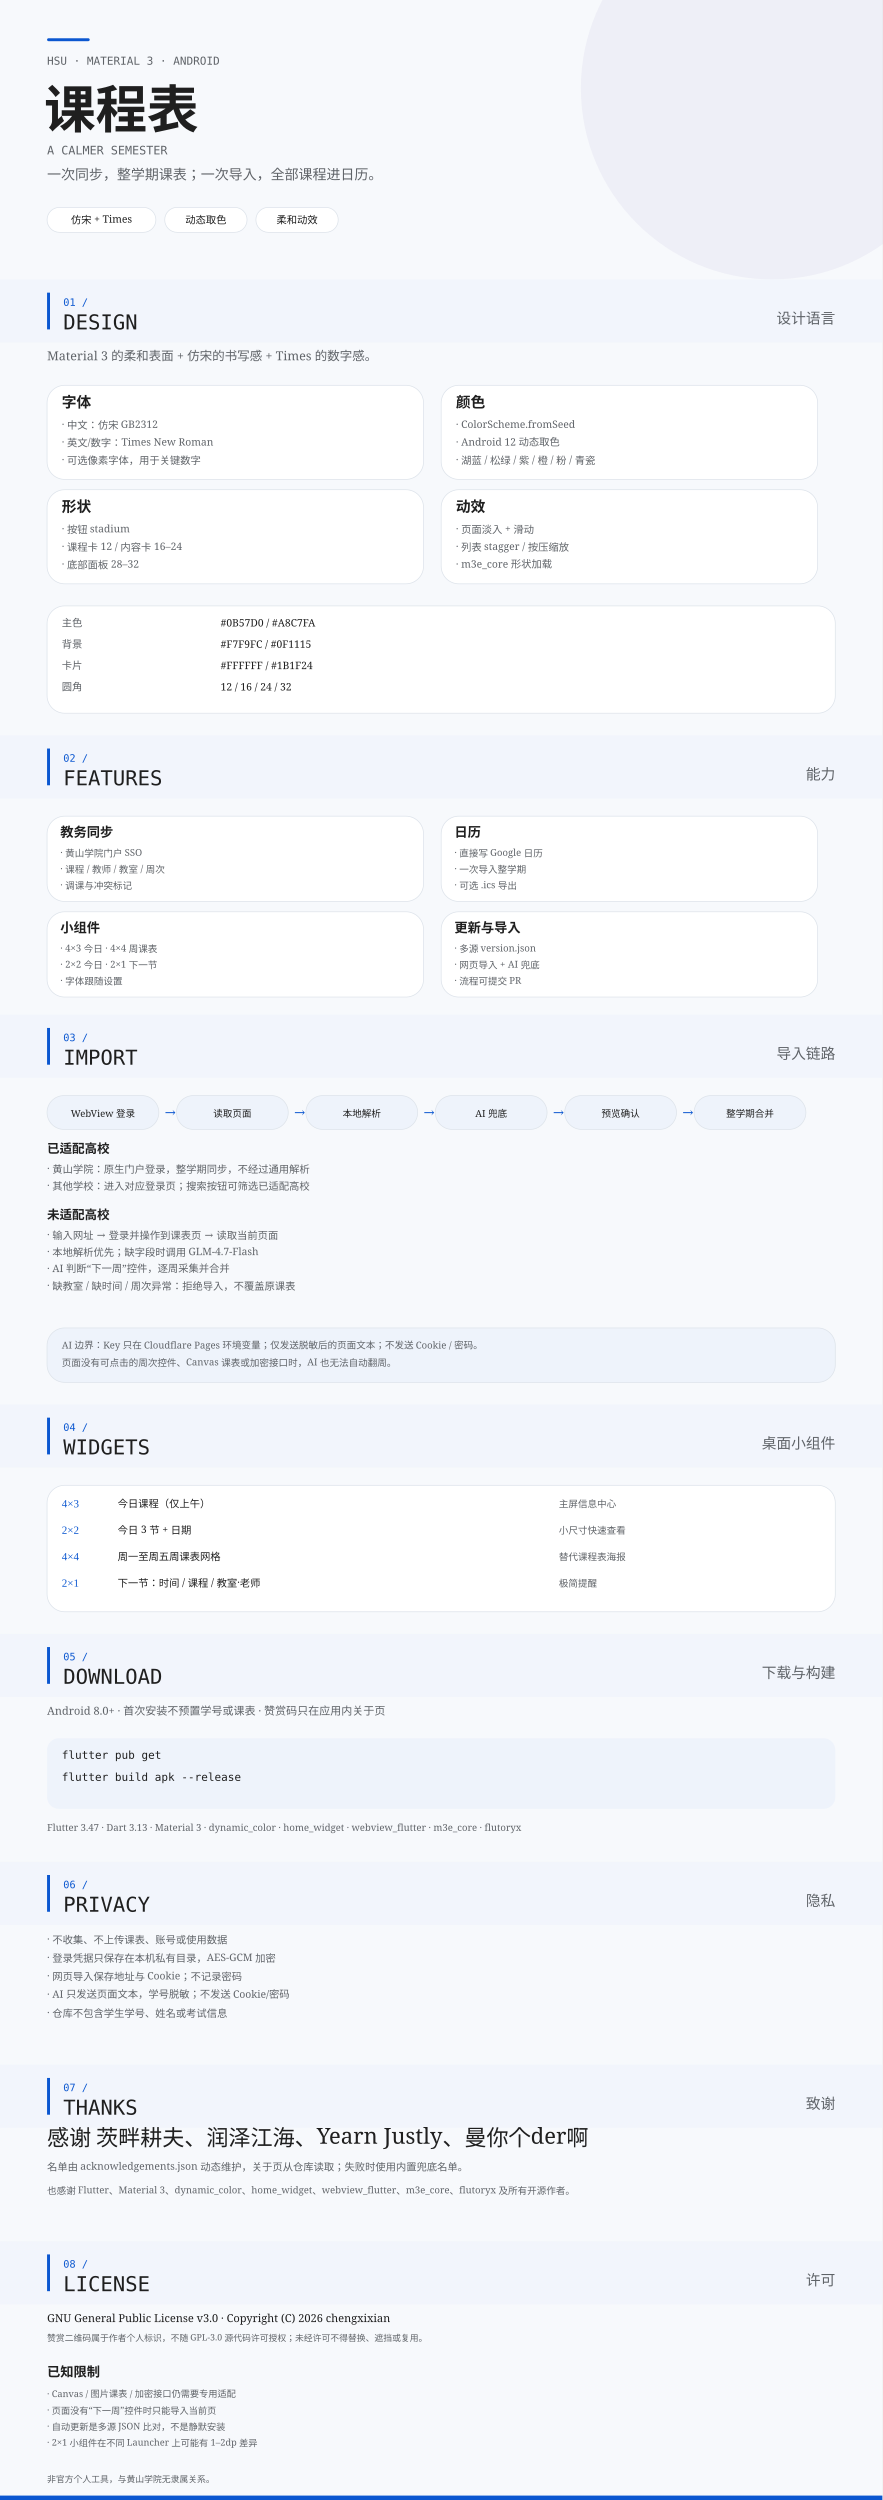
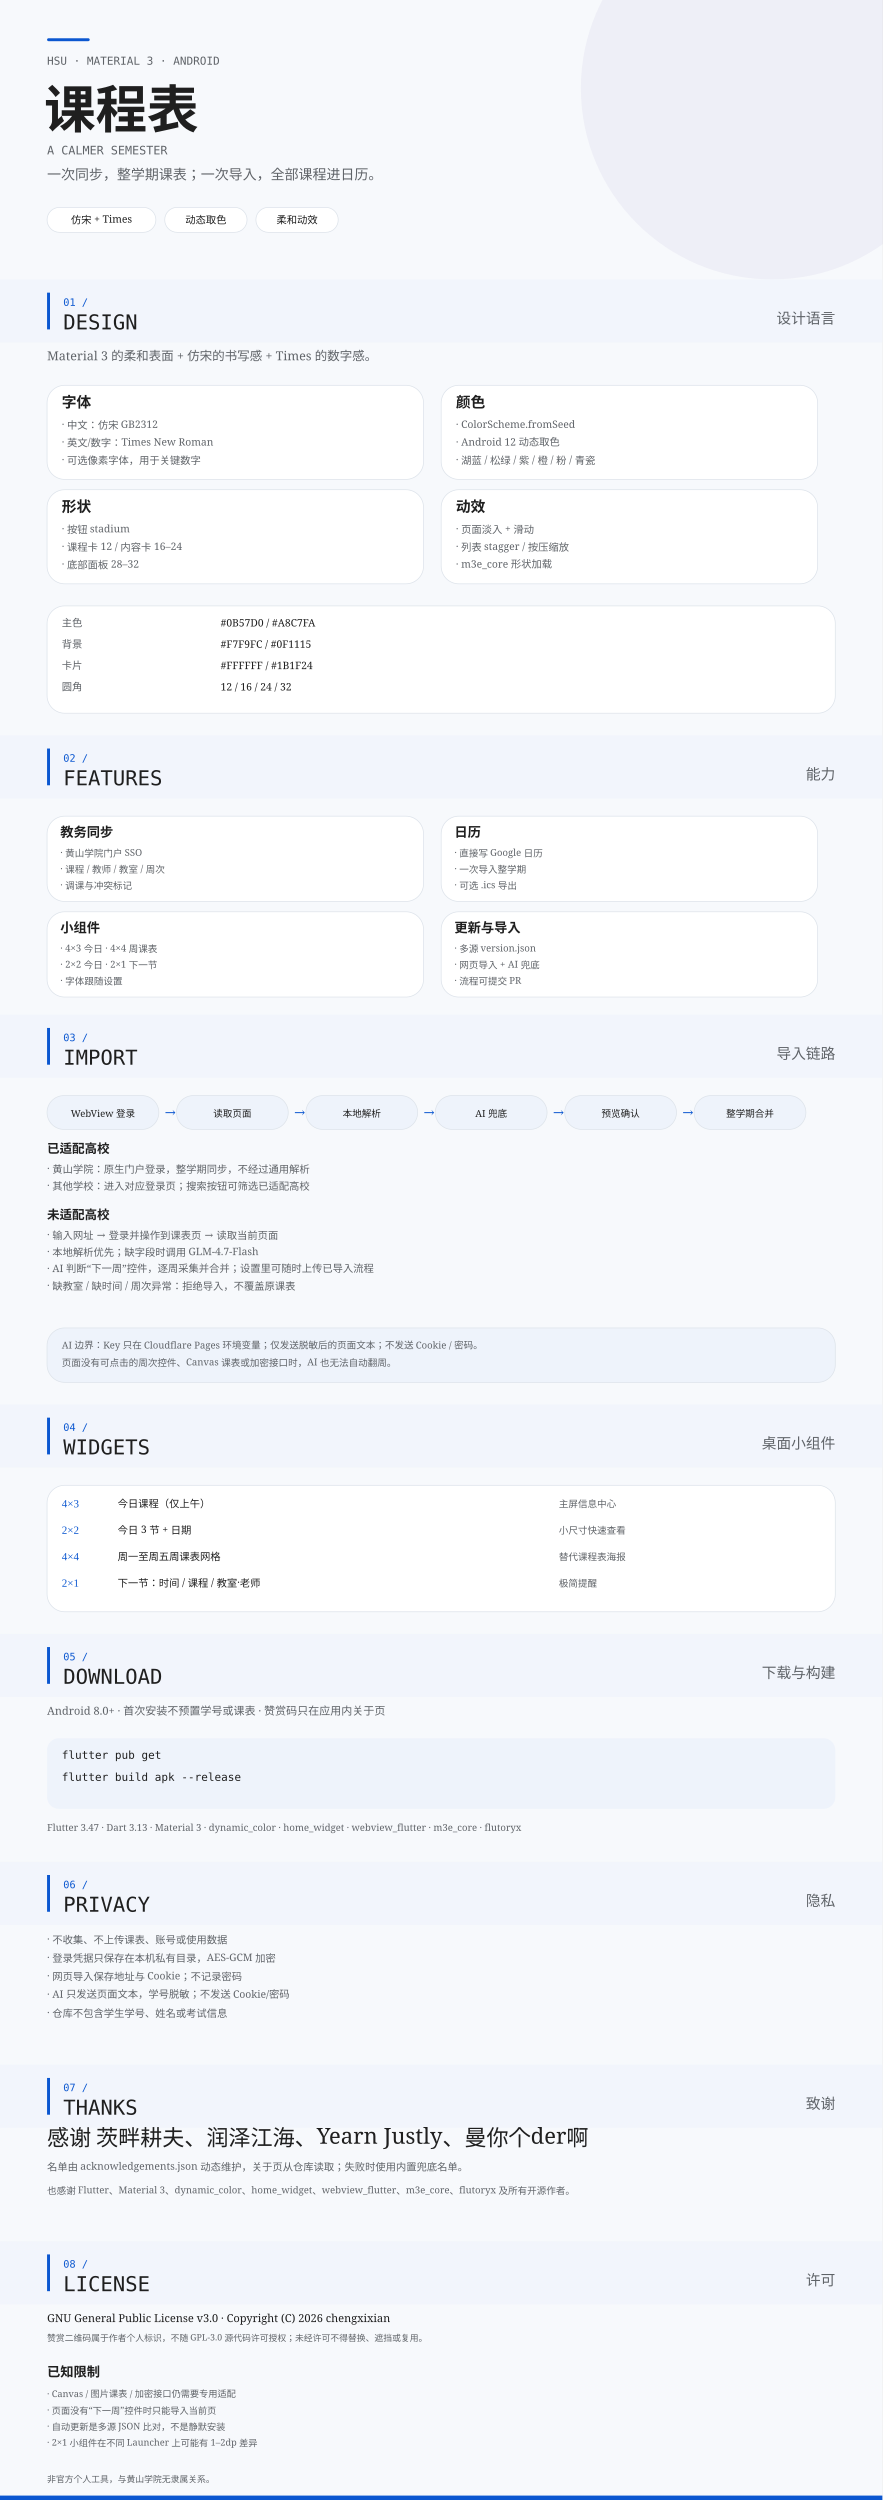
<svg xmlns="http://www.w3.org/2000/svg" width="1200" height="3400" viewBox="0 0 1200 3400">
  <rect width="1200" height="3400" fill="#F7F9FC" />
  <circle cx="1050" cy="120" r="260" fill="#6750A4" opacity=".06" />
  <rect x="64" y="52" width="58" height="4" rx="2" fill="#0B57D0" />
  <text x="64" y="88" fill="#5F6368" font-family="ui-monospace, Menlo, monospace" font-size="15" font-weight="" text-anchor="start">HSU · MATERIAL 3 · ANDROID</text>
  <text x="60" y="174" fill="#1F1F1F" font-family="FangSong, 'Noto Serif SC', 'Songti SC', serif" font-size="70" font-weight="700" text-anchor="start">课程表</text>
  <text x="64" y="210" fill="#5F6368" font-family="ui-monospace, Menlo, monospace" font-size="16" font-weight="" text-anchor="start">A CALMER SEMESTER</text>
  <text x="64" y="244" fill="#5F6368" font-family="FangSong, 'Noto Serif SC', 'Songti SC', serif" font-size="19" font-weight="" text-anchor="start">一次同步，整学期课表；一次导入，全部课程进日历。</text>
  <rect x="64" y="282" width="148" height="34" rx="17" fill="#FFFFFF" stroke="#DDE3EA" />
  <text x="138.0" y="304" fill="#1F1F1F" font-family="FangSong, 'Noto Serif SC', 'Songti SC', serif" font-size="14" font-weight="" text-anchor="middle">仿宋 + Times</text>
  <rect x="224" y="282" width="112" height="34" rx="17" fill="#FFFFFF" stroke="#DDE3EA" />
  <text x="280.0" y="304" fill="#1F1F1F" font-family="FangSong, 'Noto Serif SC', 'Songti SC', serif" font-size="14" font-weight="" text-anchor="middle">动态取色</text>
  <rect x="348" y="282" width="112" height="34" rx="17" fill="#FFFFFF" stroke="#DDE3EA" />
  <text x="404.0" y="304" fill="#1F1F1F" font-family="FangSong, 'Noto Serif SC', 'Songti SC', serif" font-size="14" font-weight="" text-anchor="middle">柔和动效</text>
  <rect x="0" y="380" width="1200" height="86" fill="#EEF3FB" opacity=".55" />
  <rect x="64" y="398" width="4" height="50" fill="#0B57D0" />
  <text x="86" y="416" fill="#0B57D0" font-family="ui-monospace, Menlo, monospace" font-size="14" font-weight="" text-anchor="start">01 /</text>
  <text x="86" y="448" fill="#1F1F1F" font-family="ui-monospace, Menlo, monospace" font-size="28" font-weight="" text-anchor="start">DESIGN</text>
  <text x="1136" y="440" fill="#5F6368" font-family="FangSong, 'Noto Serif SC', 'Songti SC', serif" font-size="20" font-weight="" text-anchor="end">设计语言</text>
  <text x="64" y="490" fill="#5F6368" font-family="FangSong, 'Noto Serif SC', 'Songti SC', serif" font-size="17" font-weight="" text-anchor="start">Material 3 的柔和表面 + 仿宋的书写感 + Times 的数字感。</text>
  <rect x="64" y="524" width="512" height="128" rx="24" fill="#FFFFFF" stroke="#DDE3EA" />
  <text x="84" y="554" fill="#1F1F1F" font-family="FangSong, 'Noto Serif SC', 'Songti SC', serif" font-size="20" font-weight="700" text-anchor="start">字体</text>
  <text x="84" y="582" fill="#5F6368" font-family="FangSong, 'Noto Serif SC', 'Songti SC', serif" font-size="14" font-weight="" text-anchor="start">· 中文：仿宋 GB2312</text>
  <text x="84" y="606" fill="#5F6368" font-family="FangSong, 'Noto Serif SC', 'Songti SC', serif" font-size="14" font-weight="" text-anchor="start">· 英文/数字：Times New Roman</text>
  <text x="84" y="630" fill="#5F6368" font-family="FangSong, 'Noto Serif SC', 'Songti SC', serif" font-size="14" font-weight="" text-anchor="start">· 可选像素字体，用于关键数字</text>
  <rect x="600" y="524" width="512" height="128" rx="24" fill="#FFFFFF" stroke="#DDE3EA" />
  <text x="620" y="554" fill="#1F1F1F" font-family="FangSong, 'Noto Serif SC', 'Songti SC', serif" font-size="20" font-weight="700" text-anchor="start">颜色</text>
  <text x="620" y="582" fill="#5F6368" font-family="FangSong, 'Noto Serif SC', 'Songti SC', serif" font-size="14" font-weight="" text-anchor="start">· ColorScheme.fromSeed</text>
  <text x="620" y="606" fill="#5F6368" font-family="FangSong, 'Noto Serif SC', 'Songti SC', serif" font-size="14" font-weight="" text-anchor="start">· Android 12 动态取色</text>
  <text x="620" y="630" fill="#5F6368" font-family="FangSong, 'Noto Serif SC', 'Songti SC', serif" font-size="14" font-weight="" text-anchor="start">· 湖蓝 / 松绿 / 紫 / 橙 / 粉 / 青瓷</text>
  <rect x="64" y="666" width="512" height="128" rx="24" fill="#FFFFFF" stroke="#DDE3EA" />
  <text x="84" y="696" fill="#1F1F1F" font-family="FangSong, 'Noto Serif SC', 'Songti SC', serif" font-size="20" font-weight="700" text-anchor="start">形状</text>
  <text x="84" y="724" fill="#5F6368" font-family="FangSong, 'Noto Serif SC', 'Songti SC', serif" font-size="14" font-weight="" text-anchor="start">· 按钮 stadium</text>
  <text x="84" y="748" fill="#5F6368" font-family="FangSong, 'Noto Serif SC', 'Songti SC', serif" font-size="14" font-weight="" text-anchor="start">· 课程卡 12 / 内容卡 16–24</text>
  <text x="84" y="772" fill="#5F6368" font-family="FangSong, 'Noto Serif SC', 'Songti SC', serif" font-size="14" font-weight="" text-anchor="start">· 底部面板 28–32</text>
  <rect x="600" y="666" width="512" height="128" rx="24" fill="#FFFFFF" stroke="#DDE3EA" />
  <text x="620" y="696" fill="#1F1F1F" font-family="FangSong, 'Noto Serif SC', 'Songti SC', serif" font-size="20" font-weight="700" text-anchor="start">动效</text>
  <text x="620" y="724" fill="#5F6368" font-family="FangSong, 'Noto Serif SC', 'Songti SC', serif" font-size="14" font-weight="" text-anchor="start">· 页面淡入 + 滑动</text>
  <text x="620" y="748" fill="#5F6368" font-family="FangSong, 'Noto Serif SC', 'Songti SC', serif" font-size="14" font-weight="" text-anchor="start">· 列表 stagger / 按压缩放</text>
  <text x="620" y="772" fill="#5F6368" font-family="FangSong, 'Noto Serif SC', 'Songti SC', serif" font-size="14" font-weight="" text-anchor="start">· m3e_core 形状加载</text>
  <rect x="64" y="824" width="1072" height="146" rx="24" fill="#FFFFFF" stroke="#DDE3EA" />
  <text x="84" y="852" fill="#5F6368" font-family="FangSong, 'Noto Serif SC', 'Songti SC', serif" font-size="14" font-weight="" text-anchor="start">主色</text>
  <text x="300" y="852" fill="#1F1F1F" font-family="FangSong, 'Noto Serif SC', 'Songti SC', serif" font-size="14" font-weight="" text-anchor="start">#0B57D0 / #A8C7FA</text>
  <text x="84" y="881" fill="#5F6368" font-family="FangSong, 'Noto Serif SC', 'Songti SC', serif" font-size="14" font-weight="" text-anchor="start">背景</text>
  <text x="300" y="881" fill="#1F1F1F" font-family="FangSong, 'Noto Serif SC', 'Songti SC', serif" font-size="14" font-weight="" text-anchor="start">#F7F9FC / #0F1115</text>
  <text x="84" y="910" fill="#5F6368" font-family="FangSong, 'Noto Serif SC', 'Songti SC', serif" font-size="14" font-weight="" text-anchor="start">卡片</text>
  <text x="300" y="910" fill="#1F1F1F" font-family="FangSong, 'Noto Serif SC', 'Songti SC', serif" font-size="14" font-weight="" text-anchor="start">#FFFFFF / #1B1F24</text>
  <text x="84" y="939" fill="#5F6368" font-family="FangSong, 'Noto Serif SC', 'Songti SC', serif" font-size="14" font-weight="" text-anchor="start">圆角</text>
  <text x="300" y="939" fill="#1F1F1F" font-family="FangSong, 'Noto Serif SC', 'Songti SC', serif" font-size="14" font-weight="" text-anchor="start">12 / 16 / 24 / 32</text>
  <rect x="0" y="1000" width="1200" height="86" fill="#EEF3FB" opacity=".55" />
  <rect x="64" y="1018" width="4" height="50" fill="#0B57D0" />
  <text x="86" y="1036" fill="#0B57D0" font-family="ui-monospace, Menlo, monospace" font-size="14" font-weight="" text-anchor="start">02 /</text>
  <text x="86" y="1068" fill="#1F1F1F" font-family="ui-monospace, Menlo, monospace" font-size="28" font-weight="" text-anchor="start">FEATURES</text>
  <text x="1136" y="1060" fill="#5F6368" font-family="FangSong, 'Noto Serif SC', 'Songti SC', serif" font-size="20" font-weight="" text-anchor="end">能力</text>
  <rect x="64" y="1110" width="512" height="116" rx="24" fill="#FFFFFF" stroke="#DDE3EA" />
  <text x="82" y="1138" fill="#1F1F1F" font-family="FangSong, 'Noto Serif SC', 'Songti SC', serif" font-size="18" font-weight="700" text-anchor="start">教务同步</text>
  <text x="82" y="1164" fill="#5F6368" font-family="FangSong, 'Noto Serif SC', 'Songti SC', serif" font-size="13" font-weight="" text-anchor="start">· 黄山学院门户 SSO</text>
  <text x="82" y="1186" fill="#5F6368" font-family="FangSong, 'Noto Serif SC', 'Songti SC', serif" font-size="13" font-weight="" text-anchor="start">· 课程 / 教师 / 教室 / 周次</text>
  <text x="82" y="1208" fill="#5F6368" font-family="FangSong, 'Noto Serif SC', 'Songti SC', serif" font-size="13" font-weight="" text-anchor="start">· 调课与冲突标记</text>
  <rect x="600" y="1110" width="512" height="116" rx="24" fill="#FFFFFF" stroke="#DDE3EA" />
  <text x="618" y="1138" fill="#1F1F1F" font-family="FangSong, 'Noto Serif SC', 'Songti SC', serif" font-size="18" font-weight="700" text-anchor="start">日历</text>
  <text x="618" y="1164" fill="#5F6368" font-family="FangSong, 'Noto Serif SC', 'Songti SC', serif" font-size="13" font-weight="" text-anchor="start">· 直接写 Google 日历</text>
  <text x="618" y="1186" fill="#5F6368" font-family="FangSong, 'Noto Serif SC', 'Songti SC', serif" font-size="13" font-weight="" text-anchor="start">· 一次导入整学期</text>
  <text x="618" y="1208" fill="#5F6368" font-family="FangSong, 'Noto Serif SC', 'Songti SC', serif" font-size="13" font-weight="" text-anchor="start">· 可选 .ics 导出</text>
  <rect x="64" y="1240" width="512" height="116" rx="24" fill="#FFFFFF" stroke="#DDE3EA" />
  <text x="82" y="1268" fill="#1F1F1F" font-family="FangSong, 'Noto Serif SC', 'Songti SC', serif" font-size="18" font-weight="700" text-anchor="start">小组件</text>
  <text x="82" y="1294" fill="#5F6368" font-family="FangSong, 'Noto Serif SC', 'Songti SC', serif" font-size="13" font-weight="" text-anchor="start">· 4×3 今日 · 4×4 周课表</text>
  <text x="82" y="1316" fill="#5F6368" font-family="FangSong, 'Noto Serif SC', 'Songti SC', serif" font-size="13" font-weight="" text-anchor="start">· 2×2 今日 · 2×1 下一节</text>
  <text x="82" y="1338" fill="#5F6368" font-family="FangSong, 'Noto Serif SC', 'Songti SC', serif" font-size="13" font-weight="" text-anchor="start">· 字体跟随设置</text>
  <rect x="600" y="1240" width="512" height="116" rx="24" fill="#FFFFFF" stroke="#DDE3EA" />
  <text x="618" y="1268" fill="#1F1F1F" font-family="FangSong, 'Noto Serif SC', 'Songti SC', serif" font-size="18" font-weight="700" text-anchor="start">更新与导入</text>
  <text x="618" y="1294" fill="#5F6368" font-family="FangSong, 'Noto Serif SC', 'Songti SC', serif" font-size="13" font-weight="" text-anchor="start">· 多源 version.json</text>
  <text x="618" y="1316" fill="#5F6368" font-family="FangSong, 'Noto Serif SC', 'Songti SC', serif" font-size="13" font-weight="" text-anchor="start">· 网页导入 + AI 兜底</text>
  <text x="618" y="1338" fill="#5F6368" font-family="FangSong, 'Noto Serif SC', 'Songti SC', serif" font-size="13" font-weight="" text-anchor="start">· 流程可提交 PR</text>
  <rect x="0" y="1380" width="1200" height="86" fill="#EEF3FB" opacity=".55" />
  <rect x="64" y="1398" width="4" height="50" fill="#0B57D0" />
  <text x="86" y="1416" fill="#0B57D0" font-family="ui-monospace, Menlo, monospace" font-size="14" font-weight="" text-anchor="start">03 /</text>
  <text x="86" y="1448" fill="#1F1F1F" font-family="ui-monospace, Menlo, monospace" font-size="28" font-weight="" text-anchor="start">IMPORT</text>
  <text x="1136" y="1440" fill="#5F6368" font-family="FangSong, 'Noto Serif SC', 'Songti SC', serif" font-size="20" font-weight="" text-anchor="end">导入链路</text>
  <rect x="64" y="1490" width="152" height="46" rx="23" fill="#EEF3FB" stroke="#DDE3EA" />
  <text x="140" y="1519" fill="#1F1F1F" font-family="FangSong, 'Noto Serif SC', 'Songti SC', serif" font-size="13" font-weight="" text-anchor="middle">WebView 登录</text>
  <text x="224" y="1519" fill="#0B57D0" font-family="FangSong, 'Noto Serif SC', 'Songti SC', serif" font-size="18" font-weight="" text-anchor="start">→</text>
  <rect x="240" y="1490" width="152" height="46" rx="23" fill="#EEF3FB" stroke="#DDE3EA" />
  <text x="316" y="1519" fill="#1F1F1F" font-family="FangSong, 'Noto Serif SC', 'Songti SC', serif" font-size="13" font-weight="" text-anchor="middle">读取页面</text>
  <text x="400" y="1519" fill="#0B57D0" font-family="FangSong, 'Noto Serif SC', 'Songti SC', serif" font-size="18" font-weight="" text-anchor="start">→</text>
  <rect x="416" y="1490" width="152" height="46" rx="23" fill="#EEF3FB" stroke="#DDE3EA" />
  <text x="492" y="1519" fill="#1F1F1F" font-family="FangSong, 'Noto Serif SC', 'Songti SC', serif" font-size="13" font-weight="" text-anchor="middle">本地解析</text>
  <text x="576" y="1519" fill="#0B57D0" font-family="FangSong, 'Noto Serif SC', 'Songti SC', serif" font-size="18" font-weight="" text-anchor="start">→</text>
  <rect x="592" y="1490" width="152" height="46" rx="23" fill="#EEF3FB" stroke="#DDE3EA" />
  <text x="668" y="1519" fill="#1F1F1F" font-family="FangSong, 'Noto Serif SC', 'Songti SC', serif" font-size="13" font-weight="" text-anchor="middle">AI 兜底</text>
  <text x="752" y="1519" fill="#0B57D0" font-family="FangSong, 'Noto Serif SC', 'Songti SC', serif" font-size="18" font-weight="" text-anchor="start">→</text>
  <rect x="768" y="1490" width="152" height="46" rx="23" fill="#EEF3FB" stroke="#DDE3EA" />
  <text x="844" y="1519" fill="#1F1F1F" font-family="FangSong, 'Noto Serif SC', 'Songti SC', serif" font-size="13" font-weight="" text-anchor="middle">预览确认</text>
  <text x="928" y="1519" fill="#0B57D0" font-family="FangSong, 'Noto Serif SC', 'Songti SC', serif" font-size="18" font-weight="" text-anchor="start">→</text>
  <rect x="944" y="1490" width="152" height="46" rx="23" fill="#EEF3FB" stroke="#DDE3EA" />
  <text x="1020" y="1519" fill="#1F1F1F" font-family="FangSong, 'Noto Serif SC', 'Songti SC', serif" font-size="13" font-weight="" text-anchor="middle">整学期合并</text>
  <text x="64" y="1568" fill="#1F1F1F" font-family="FangSong, 'Noto Serif SC', 'Songti SC', serif" font-size="17" font-weight="700" text-anchor="start">已适配高校</text>
  <text x="64" y="1594" fill="#5F6368" font-family="FangSong, 'Noto Serif SC', 'Songti SC', serif" font-size="14" font-weight="" text-anchor="start">· 黄山学院：原生门户登录，整学期同步，不经过通用解析</text>
  <text x="64" y="1617" fill="#5F6368" font-family="FangSong, 'Noto Serif SC', 'Songti SC', serif" font-size="14" font-weight="" text-anchor="start">· 其他学校：进入对应登录页；搜索按钮可筛选已适配高校</text>
  <text x="64" y="1658" fill="#1F1F1F" font-family="FangSong, 'Noto Serif SC', 'Songti SC', serif" font-size="17" font-weight="700" text-anchor="start">未适配高校</text>
  <text x="64" y="1684" fill="#5F6368" font-family="FangSong, 'Noto Serif SC', 'Songti SC', serif" font-size="14" font-weight="" text-anchor="start">· 输入网址 → 登录并操作到课表页 → 读取当前页面</text>
  <text x="64" y="1707" fill="#5F6368" font-family="FangSong, 'Noto Serif SC', 'Songti SC', serif" font-size="14" font-weight="" text-anchor="start">· 本地解析优先；缺字段时调用 GLM-4.7-Flash</text>
-   <text x="64" y="1730" fill="#5F6368" font-family="FangSong, 'Noto Serif SC', 'Songti SC', serif" font-size="14" font-weight="" text-anchor="start">· AI 判断“下一周”控件，逐周采集并合并</text>
+   <text x="64" y="1730" fill="#5F6368" font-family="FangSong, 'Noto Serif SC', 'Songti SC', serif" font-size="14" font-weight="" text-anchor="start">· AI 判断“下一周”控件，逐周采集并合并；设置里可随时上传已导入流程</text>
  <text x="64" y="1753" fill="#5F6368" font-family="FangSong, 'Noto Serif SC', 'Songti SC', serif" font-size="14" font-weight="" text-anchor="start">· 缺教室 / 缺时间 / 周次异常：拒绝导入，不覆盖原课表</text>
  <rect x="64" y="1806" width="1072" height="74" rx="24" fill="#EEF3FB" stroke="#DDE3EA" />
  <text x="84" y="1834" fill="#5F6368" font-family="FangSong, 'Noto Serif SC', 'Songti SC', serif" font-size="13" font-weight="" text-anchor="start">AI 边界：Key 只在 Cloudflare Pages 环境变量；仅发送脱敏后的页面文本；不发送 Cookie / 密码。</text>
  <text x="84" y="1858" fill="#5F6368" font-family="FangSong, 'Noto Serif SC', 'Songti SC', serif" font-size="13" font-weight="" text-anchor="start">页面没有可点击的周次控件、Canvas 课表或加密接口时，AI 也无法自动翻周。</text>
  <rect x="0" y="1910" width="1200" height="86" fill="#EEF3FB" opacity=".55" />
  <rect x="64" y="1928" width="4" height="50" fill="#0B57D0" />
  <text x="86" y="1946" fill="#0B57D0" font-family="ui-monospace, Menlo, monospace" font-size="14" font-weight="" text-anchor="start">04 /</text>
  <text x="86" y="1978" fill="#1F1F1F" font-family="ui-monospace, Menlo, monospace" font-size="28" font-weight="" text-anchor="start">WIDGETS</text>
  <text x="1136" y="1970" fill="#5F6368" font-family="FangSong, 'Noto Serif SC', 'Songti SC', serif" font-size="20" font-weight="" text-anchor="end">桌面小组件</text>
  <rect x="64" y="2020" width="1072" height="172" rx="24" fill="#FFFFFF" stroke="#DDE3EA" />
  <text x="84" y="2050" fill="#0B57D0" font-family="Times New Roman, serif" font-size="15" font-weight="" text-anchor="start">4×3</text>
  <text x="160" y="2050" fill="#1F1F1F" font-family="FangSong, 'Noto Serif SC', 'Songti SC', serif" font-size="14" font-weight="" text-anchor="start">今日课程（仅上午）</text>
  <text x="760" y="2050" fill="#5F6368" font-family="FangSong, 'Noto Serif SC', 'Songti SC', serif" font-size="13" font-weight="" text-anchor="start">主屏信息中心</text>
  <text x="84" y="2086" fill="#0B57D0" font-family="Times New Roman, serif" font-size="15" font-weight="" text-anchor="start">2×2</text>
  <text x="160" y="2086" fill="#1F1F1F" font-family="FangSong, 'Noto Serif SC', 'Songti SC', serif" font-size="14" font-weight="" text-anchor="start">今日 3 节 + 日期</text>
  <text x="760" y="2086" fill="#5F6368" font-family="FangSong, 'Noto Serif SC', 'Songti SC', serif" font-size="13" font-weight="" text-anchor="start">小尺寸快速查看</text>
  <text x="84" y="2122" fill="#0B57D0" font-family="Times New Roman, serif" font-size="15" font-weight="" text-anchor="start">4×4</text>
  <text x="160" y="2122" fill="#1F1F1F" font-family="FangSong, 'Noto Serif SC', 'Songti SC', serif" font-size="14" font-weight="" text-anchor="start">周一至周五周课表网格</text>
  <text x="760" y="2122" fill="#5F6368" font-family="FangSong, 'Noto Serif SC', 'Songti SC', serif" font-size="13" font-weight="" text-anchor="start">替代课程表海报</text>
  <text x="84" y="2158" fill="#0B57D0" font-family="Times New Roman, serif" font-size="15" font-weight="" text-anchor="start">2×1</text>
  <text x="160" y="2158" fill="#1F1F1F" font-family="FangSong, 'Noto Serif SC', 'Songti SC', serif" font-size="14" font-weight="" text-anchor="start">下一节：时间 / 课程 / 教室·老师</text>
  <text x="760" y="2158" fill="#5F6368" font-family="FangSong, 'Noto Serif SC', 'Songti SC', serif" font-size="13" font-weight="" text-anchor="start">极简提醒</text>
  <rect x="0" y="2222" width="1200" height="86" fill="#EEF3FB" opacity=".55" />
  <rect x="64" y="2240" width="4" height="50" fill="#0B57D0" />
  <text x="86" y="2258" fill="#0B57D0" font-family="ui-monospace, Menlo, monospace" font-size="14" font-weight="" text-anchor="start">05 /</text>
  <text x="86" y="2290" fill="#1F1F1F" font-family="ui-monospace, Menlo, monospace" font-size="28" font-weight="" text-anchor="start">DOWNLOAD</text>
  <text x="1136" y="2282" fill="#5F6368" font-family="FangSong, 'Noto Serif SC', 'Songti SC', serif" font-size="20" font-weight="" text-anchor="end">下载与构建</text>
  <text x="64" y="2332" fill="#5F6368" font-family="FangSong, 'Noto Serif SC', 'Songti SC', serif" font-size="15" font-weight="" text-anchor="start">Android 8.0+ · 首次安装不预置学号或课表 · 赞赏码只在应用内关于页</text>
  <rect x="64" y="2364" width="1072" height="96" rx="16" fill="#EEF3FB" />
  <text x="84" y="2392" fill="#1F1F1F" font-family="ui-monospace, Menlo, monospace" font-size="15" font-weight="" text-anchor="start">flutter pub get</text>
  <text x="84" y="2422" fill="#1F1F1F" font-family="ui-monospace, Menlo, monospace" font-size="15" font-weight="" text-anchor="start">flutter build apk --release</text>
  <text x="64" y="2490" fill="#5F6368" font-family="FangSong, 'Noto Serif SC', 'Songti SC', serif" font-size="13" font-weight="" text-anchor="start">Flutter 3.47 · Dart 3.13 · Material 3 · dynamic_color · home_widget · webview_flutter · m3e_core · flutoryx</text>
  <rect x="0" y="2532" width="1200" height="86" fill="#EEF3FB" opacity=".55" />
  <rect x="64" y="2550" width="4" height="50" fill="#0B57D0" />
  <text x="86" y="2568" fill="#0B57D0" font-family="ui-monospace, Menlo, monospace" font-size="14" font-weight="" text-anchor="start">06 /</text>
  <text x="86" y="2600" fill="#1F1F1F" font-family="ui-monospace, Menlo, monospace" font-size="28" font-weight="" text-anchor="start">PRIVACY</text>
  <text x="1136" y="2592" fill="#5F6368" font-family="FangSong, 'Noto Serif SC', 'Songti SC', serif" font-size="20" font-weight="" text-anchor="end">隐私</text>
  <text x="64" y="2642" fill="#5F6368" font-family="FangSong, 'Noto Serif SC', 'Songti SC', serif" font-size="14" font-weight="" text-anchor="start">· 不收集、不上传课表、账号或使用数据</text>
  <text x="64" y="2667" fill="#5F6368" font-family="FangSong, 'Noto Serif SC', 'Songti SC', serif" font-size="14" font-weight="" text-anchor="start">· 登录凭据只保存在本机私有目录，AES-GCM 加密</text>
  <text x="64" y="2692" fill="#5F6368" font-family="FangSong, 'Noto Serif SC', 'Songti SC', serif" font-size="14" font-weight="" text-anchor="start">· 网页导入保存地址与 Cookie；不记录密码</text>
  <text x="64" y="2717" fill="#5F6368" font-family="FangSong, 'Noto Serif SC', 'Songti SC', serif" font-size="14" font-weight="" text-anchor="start">· AI 只发送页面文本，学号脱敏；不发送 Cookie/密码</text>
  <text x="64" y="2742" fill="#5F6368" font-family="FangSong, 'Noto Serif SC', 'Songti SC', serif" font-size="14" font-weight="" text-anchor="start">· 仓库不包含学生学号、姓名或考试信息</text>
  <rect x="0" y="2808" width="1200" height="86" fill="#EEF3FB" opacity=".55" />
  <rect x="64" y="2826" width="4" height="50" fill="#0B57D0" />
  <text x="86" y="2844" fill="#0B57D0" font-family="ui-monospace, Menlo, monospace" font-size="14" font-weight="" text-anchor="start">07 /</text>
  <text x="86" y="2876" fill="#1F1F1F" font-family="ui-monospace, Menlo, monospace" font-size="28" font-weight="" text-anchor="start">THANKS</text>
  <text x="1136" y="2868" fill="#5F6368" font-family="FangSong, 'Noto Serif SC', 'Songti SC', serif" font-size="20" font-weight="" text-anchor="end">致谢</text>
  <text x="64" y="2918" fill="#1F1F1F" font-family="FangSong, 'Noto Serif SC', 'Songti SC', serif" font-size="30" font-weight="" text-anchor="start">感谢 茨畔耕夫、润泽江海、Yearn Justly、曼你个der啊</text>
  <text x="64" y="2952" fill="#5F6368" font-family="FangSong, 'Noto Serif SC', 'Songti SC', serif" font-size="14" font-weight="" text-anchor="start">名单由 acknowledgements.json 动态维护，关于页从仓库读取；失败时使用内置兜底名单。</text>
  <text x="64" y="2984" fill="#5F6368" font-family="FangSong, 'Noto Serif SC', 'Songti SC', serif" font-size="13" font-weight="" text-anchor="start">也感谢 Flutter、Material 3、dynamic_color、home_widget、webview_flutter、m3e_core、flutoryx 及所有开源作者。</text>
  <rect x="0" y="3048" width="1200" height="86" fill="#EEF3FB" opacity=".55" />
  <rect x="64" y="3066" width="4" height="50" fill="#0B57D0" />
  <text x="86" y="3084" fill="#0B57D0" font-family="ui-monospace, Menlo, monospace" font-size="14" font-weight="" text-anchor="start">08 /</text>
  <text x="86" y="3116" fill="#1F1F1F" font-family="ui-monospace, Menlo, monospace" font-size="28" font-weight="" text-anchor="start">LICENSE</text>
  <text x="1136" y="3108" fill="#5F6368" font-family="FangSong, 'Noto Serif SC', 'Songti SC', serif" font-size="20" font-weight="" text-anchor="end">许可</text>
  <text x="64" y="3158" fill="#1F1F1F" font-family="FangSong, 'Noto Serif SC', 'Songti SC', serif" font-size="15" font-weight="" text-anchor="start">GNU General Public License v3.0 · Copyright (C) 2026 chengxixian</text>
  <text x="64" y="3184" fill="#5F6368" font-family="FangSong, 'Noto Serif SC', 'Songti SC', serif" font-size="12" font-weight="" text-anchor="start">赞赏二维码属于作者个人标识，不随 GPL-3.0 源代码许可授权；未经许可不得替换、遮挡或复用。</text>
  <text x="64" y="3232" fill="#1F1F1F" font-family="FangSong, 'Noto Serif SC', 'Songti SC', serif" font-size="18" font-weight="700" text-anchor="start">已知限制</text>
  <text x="64" y="3260" fill="#5F6368" font-family="FangSong, 'Noto Serif SC', 'Songti SC', serif" font-size="12.5" font-weight="" text-anchor="start">· Canvas / 图片课表 / 加密接口仍需要专用适配</text>
  <text x="64" y="3282" fill="#5F6368" font-family="FangSong, 'Noto Serif SC', 'Songti SC', serif" font-size="12.5" font-weight="" text-anchor="start">· 页面没有“下一周”控件时只能导入当前页</text>
  <text x="64" y="3304" fill="#5F6368" font-family="FangSong, 'Noto Serif SC', 'Songti SC', serif" font-size="12.5" font-weight="" text-anchor="start">· 自动更新是多源 JSON 比对，不是静默安装</text>
  <text x="64" y="3326" fill="#5F6368" font-family="FangSong, 'Noto Serif SC', 'Songti SC', serif" font-size="12.5" font-weight="" text-anchor="start">· 2×1 小组件在不同 Launcher 上可能有 1–2dp 差异</text>
  <text x="64" y="3376" fill="#5F6368" font-family="FangSong, 'Noto Serif SC', 'Songti SC', serif" font-size="12" font-weight="" text-anchor="start">非官方个人工具，与黄山学院无隶属关系。</text>
  <rect x="0" y="3394" width="1200" height="6" fill="#0B57D0" />
</svg>
